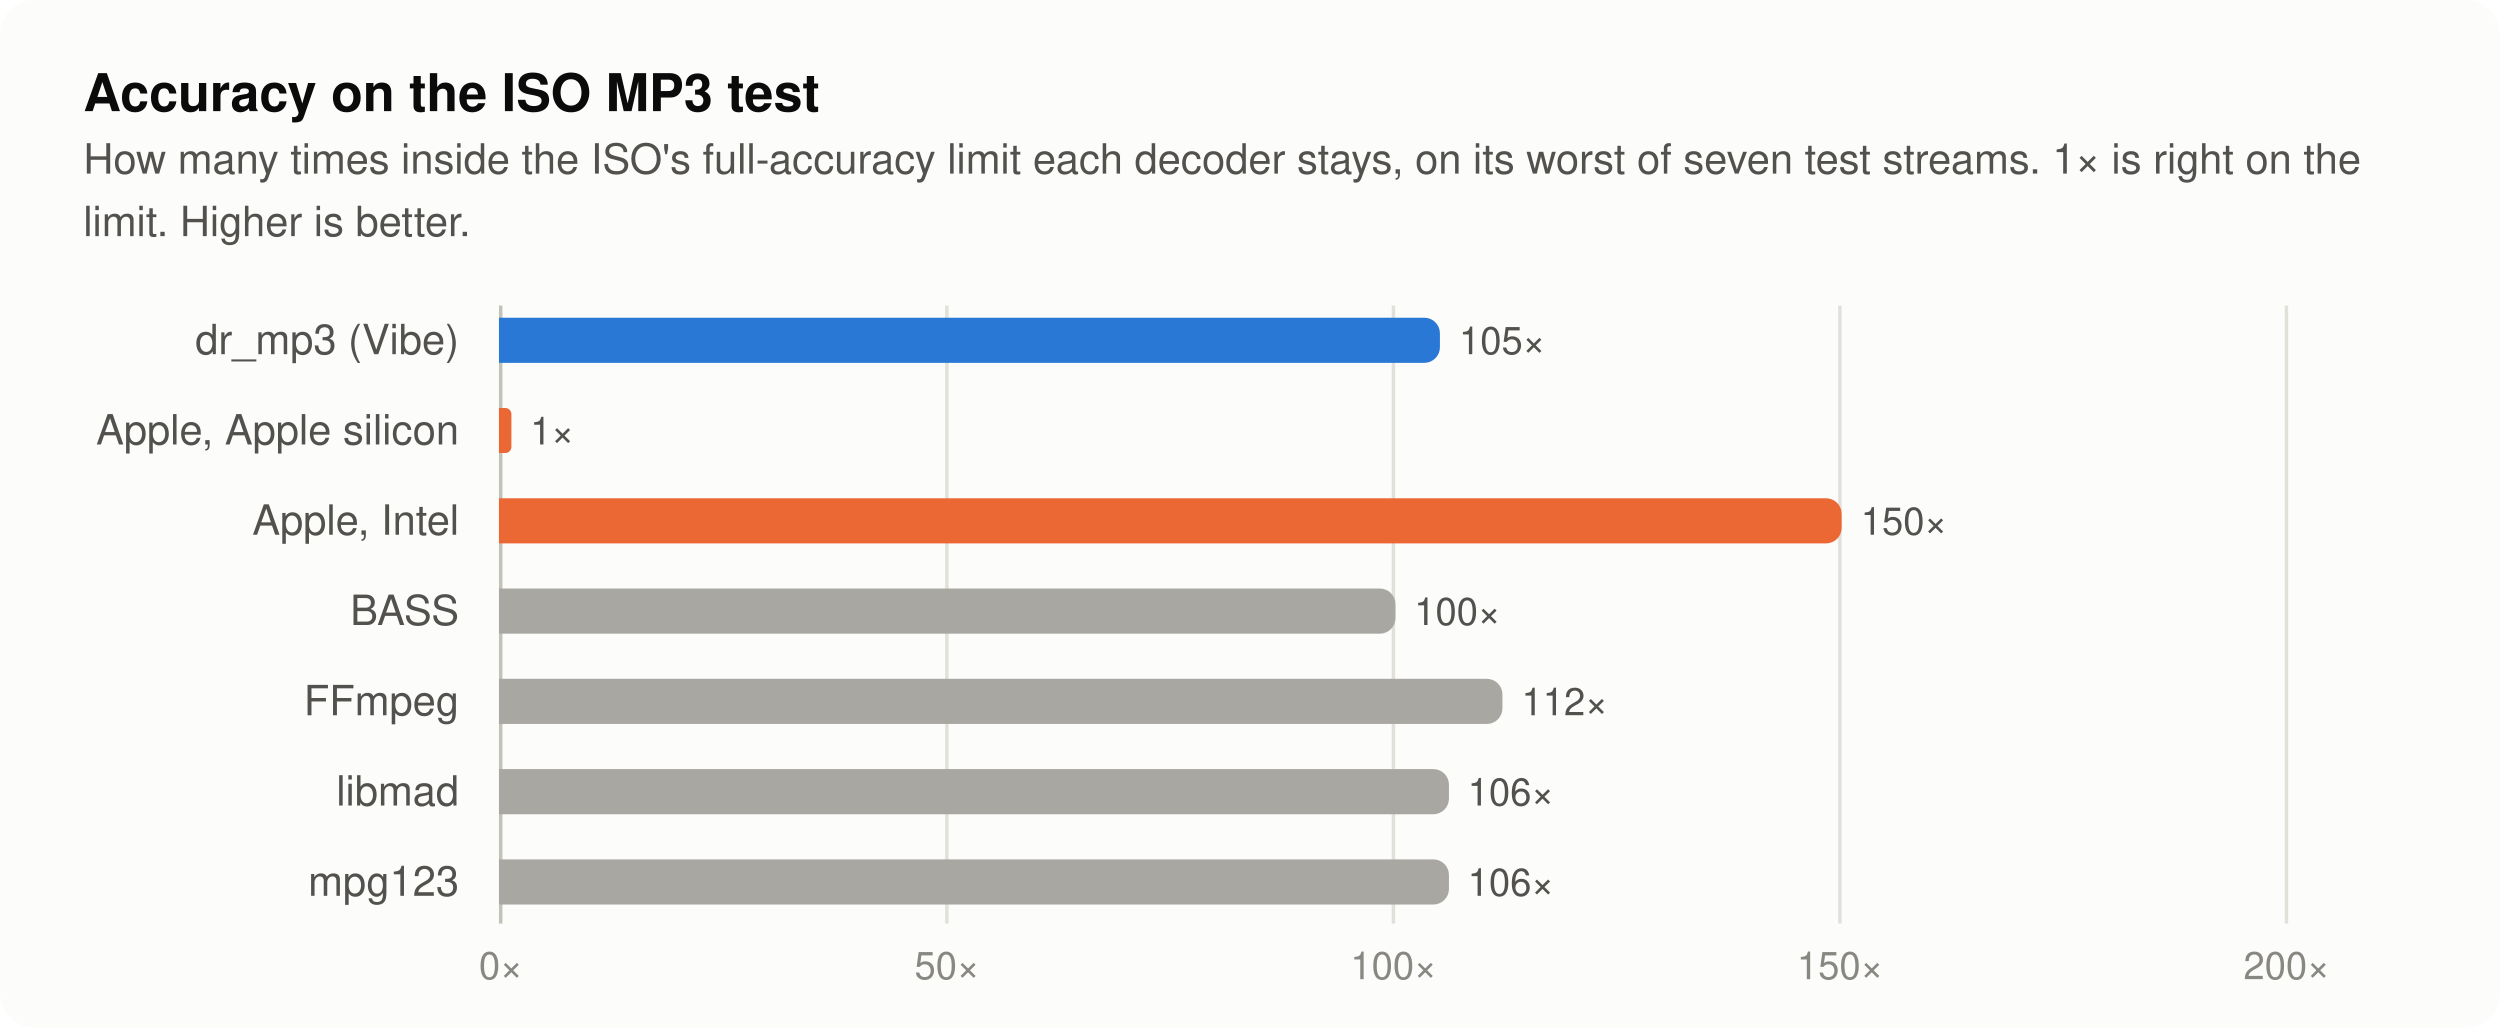
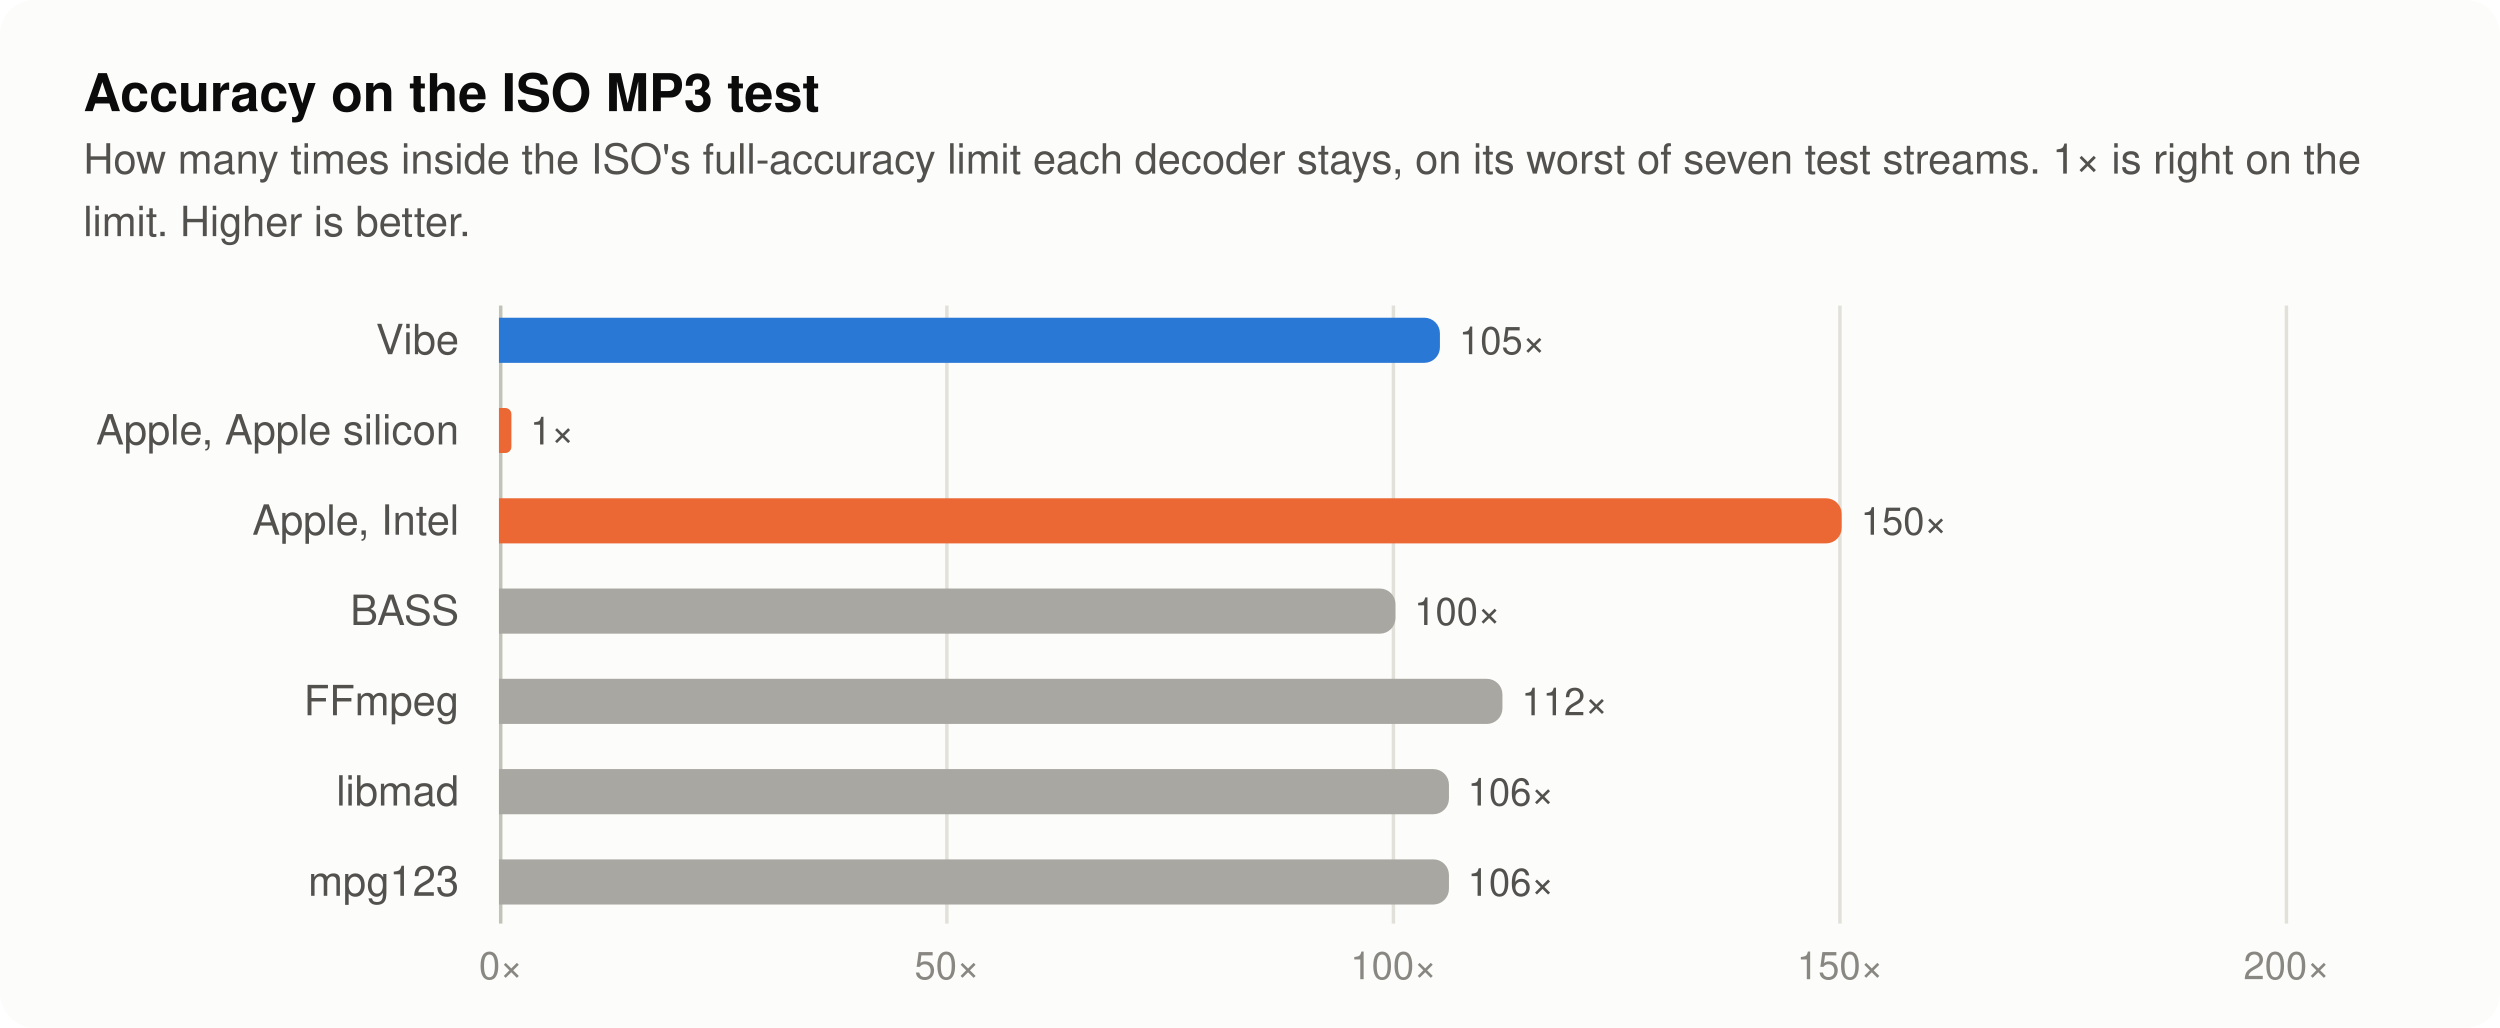
<svg xmlns="http://www.w3.org/2000/svg" viewBox="0 0 720 296" width="720" height="296" font-family="-apple-system,BlinkMacSystemFont,'Segoe UI',Helvetica,Arial,sans-serif" role="img" aria-label="Accuracy on the ISO MP3 test">
  <style>.bg{fill:#fcfcfb}.t{fill:#0b0b0b}.m{fill:#52514e}.q{fill:#898781}.box{fill:#f0efec}.g{stroke:#e1e0d9}.a{stroke:#c3c2b7}.k{stroke:#b9b8b2}.ring{stroke:#fcfcfb}.s0{fill:#2a78d6;stroke:#2a78d6}.s1{fill:#eb6834;stroke:#eb6834}.sg{fill:#a8a7a1;stroke:#a8a7a1}@media (prefers-color-scheme:dark){.bg{fill:#1a1a19}.t{fill:#f0efec}.m{fill:#c3c2b7}.q{fill:#898781}.box{fill:#262624}.g{stroke:#2c2c2a}.a{stroke:#383835}.k{stroke:#55554f}.ring{stroke:#1a1a19}.s0{fill:#3987e5;stroke:#3987e5}.s1{fill:#d95926;stroke:#d95926}.sg{fill:#6e6d68;stroke:#6e6d68}}text{font-variant-numeric:tabular-nums}.ln{fill:none;stroke-linejoin:round;stroke-linecap:round}rect.s0,rect.s1,rect.s2,rect.s3,rect.s4,rect.s5,rect.s6,rect.s7,rect.sg{stroke:none}</style>
  <rect class="bg" width="720" height="296" rx="10" />
  <text class="t" x="24.0" y="32.0" font-size="15" text-anchor="start" font-weight="600">Accuracy on the ISO MP3 test</text>
  <text class="m" x="24.0" y="50.0" font-size="12" text-anchor="start">How many times inside the ISO's full-accuracy limit each decoder stays, on its worst of seven test streams. 1× is right on the</text>
  <text class="m" x="24.0" y="68.0" font-size="12" text-anchor="start">limit. Higher is better.</text>
  <line class="a" x1="144.2" y1="88.0" x2="144.2" y2="266.0" stroke-width="1" />
  <text class="q" x="144.2" y="282.0" font-size="11" text-anchor="middle">0×</text>
  <line class="g" x1="272.7" y1="88.0" x2="272.7" y2="266.0" stroke-width="1" />
  <text class="q" x="272.7" y="282.0" font-size="11" text-anchor="middle">50×</text>
  <line class="g" x1="401.3" y1="88.0" x2="401.3" y2="266.0" stroke-width="1" />
  <text class="q" x="401.3" y="282.0" font-size="11" text-anchor="middle">100×</text>
  <line class="g" x1="529.9" y1="88.0" x2="529.9" y2="266.0" stroke-width="1" />
  <text class="q" x="529.9" y="282.0" font-size="11" text-anchor="middle">150×</text>
  <line class="g" x1="658.5" y1="88.0" x2="658.5" y2="266.0" stroke-width="1" />
  <text class="q" x="658.5" y="282.0" font-size="11" text-anchor="middle">200×</text>
-   <text class="m" x="132.2" y="102.0" font-size="12" text-anchor="end">dr_mp3 (Vibe)</text>
+   <text class="m" x="132.2" y="102.0" font-size="12" text-anchor="end">Vibe</text>
  <path class="s0" d="M144.2,92.0 h266.0 a4,4 0 0 1 4,4 v4.0 a4,4 0 0 1 -4,4 h-266.0 z" />
  <text class="m" x="420.2" y="102.0" font-size="11" text-anchor="start">105×</text>
  <text class="m" x="132.2" y="128.0" font-size="12" text-anchor="end">Apple, Apple silicon</text>
  <path class="s1" d="M144.2,118.0 h1.3 a1.286,1.286 0 0 1 1.286,1.286 v9.4 a1.286,1.286 0 0 1 -1.286,1.286 h-1.3 z" />
  <text class="m" x="152.7" y="128.0" font-size="11" text-anchor="start">1×</text>
  <text class="m" x="132.2" y="154.0" font-size="12" text-anchor="end">Apple, Intel</text>
  <path class="s1" d="M144.2,144.0 h381.7 a4,4 0 0 1 4,4 v4.0 a4,4 0 0 1 -4,4 h-381.7 z" />
  <text class="m" x="535.9" y="154.0" font-size="11" text-anchor="start">150×</text>
  <text class="m" x="132.2" y="180.0" font-size="12" text-anchor="end">BASS</text>
  <path class="sg" d="M144.2,170.0 h253.2 a4,4 0 0 1 4,4 v4.0 a4,4 0 0 1 -4,4 h-253.2 z" />
  <text class="m" x="407.3" y="180.0" font-size="11" text-anchor="start">100×</text>
  <text class="m" x="132.2" y="206.0" font-size="12" text-anchor="end">FFmpeg</text>
  <path class="sg" d="M144.2,196.0 h284.0 a4,4 0 0 1 4,4 v4.0 a4,4 0 0 1 -4,4 h-284.0 z" />
  <text class="m" x="438.2" y="206.0" font-size="11" text-anchor="start">112×</text>
  <text class="m" x="132.2" y="232.0" font-size="12" text-anchor="end">libmad</text>
  <path class="sg" d="M144.2,222.0 h268.6 a4,4 0 0 1 4,4 v4.0 a4,4 0 0 1 -4,4 h-268.6 z" />
  <text class="m" x="422.7" y="232.0" font-size="11" text-anchor="start">106×</text>
  <text class="m" x="132.2" y="258.0" font-size="12" text-anchor="end">mpg123</text>
  <path class="sg" d="M144.2,248.0 h268.6 a4,4 0 0 1 4,4 v4.0 a4,4 0 0 1 -4,4 h-268.6 z" />
  <text class="m" x="422.7" y="258.0" font-size="11" text-anchor="start">106×</text>
</svg>
